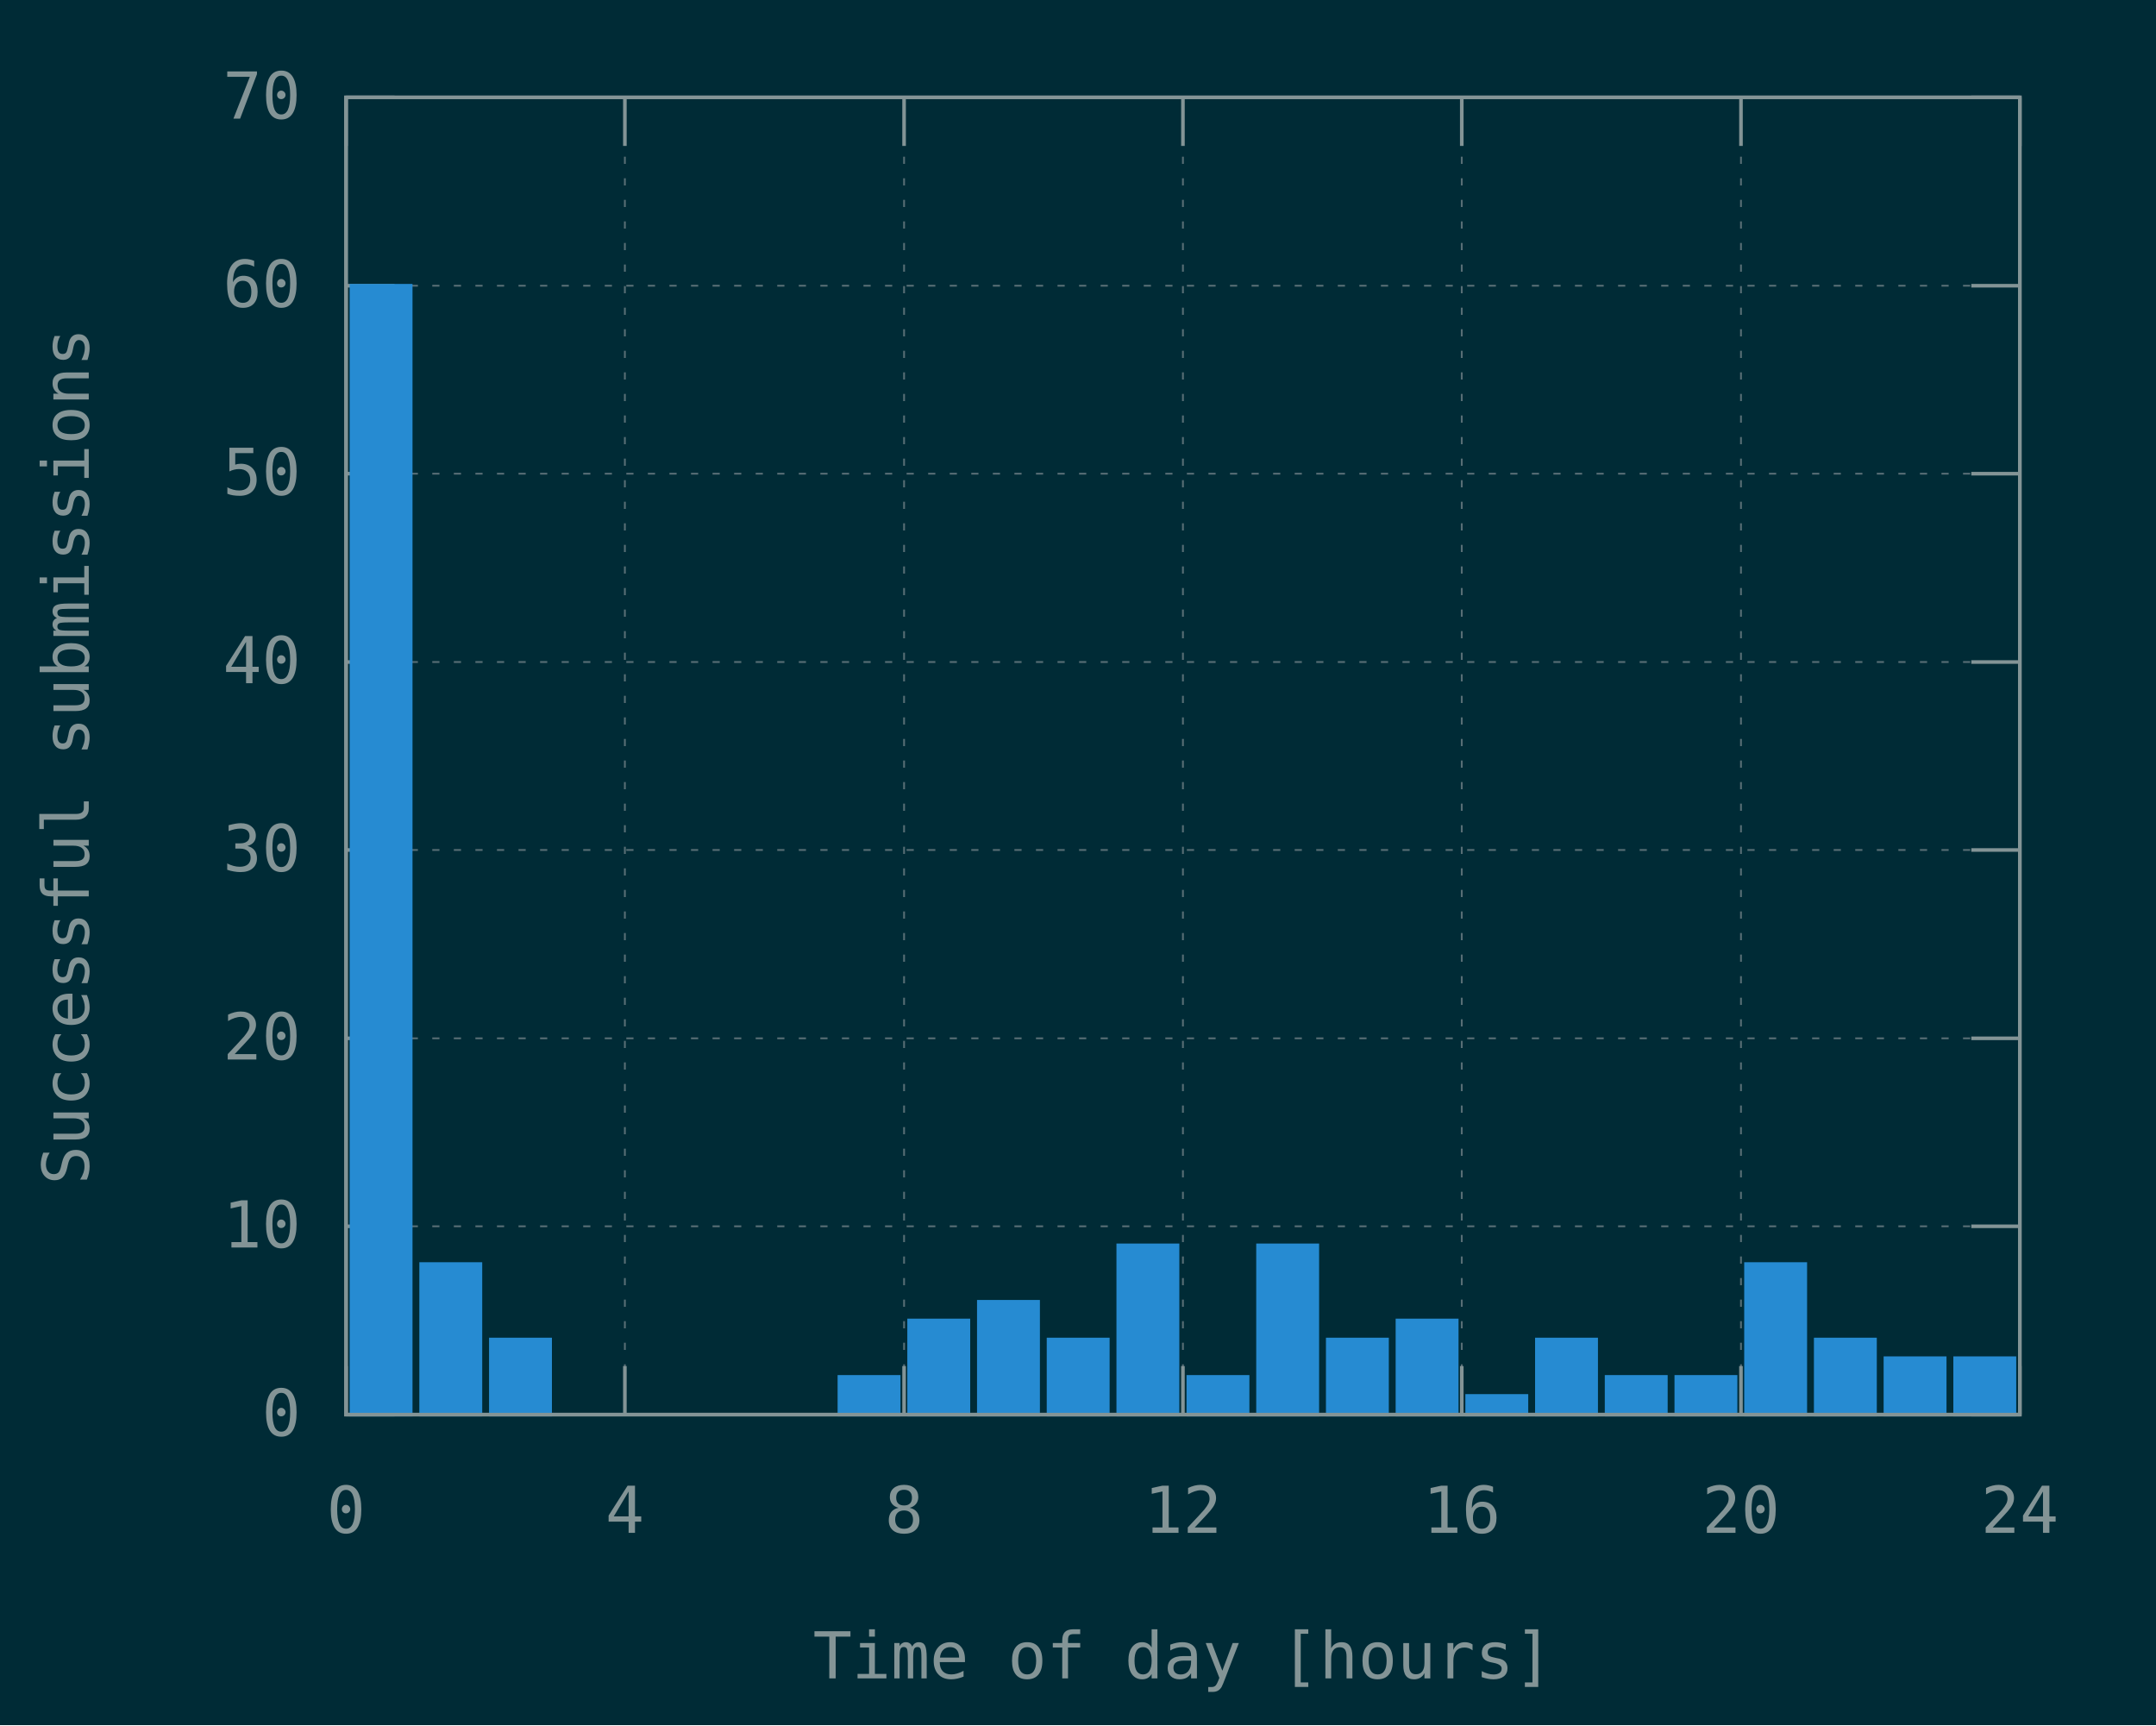
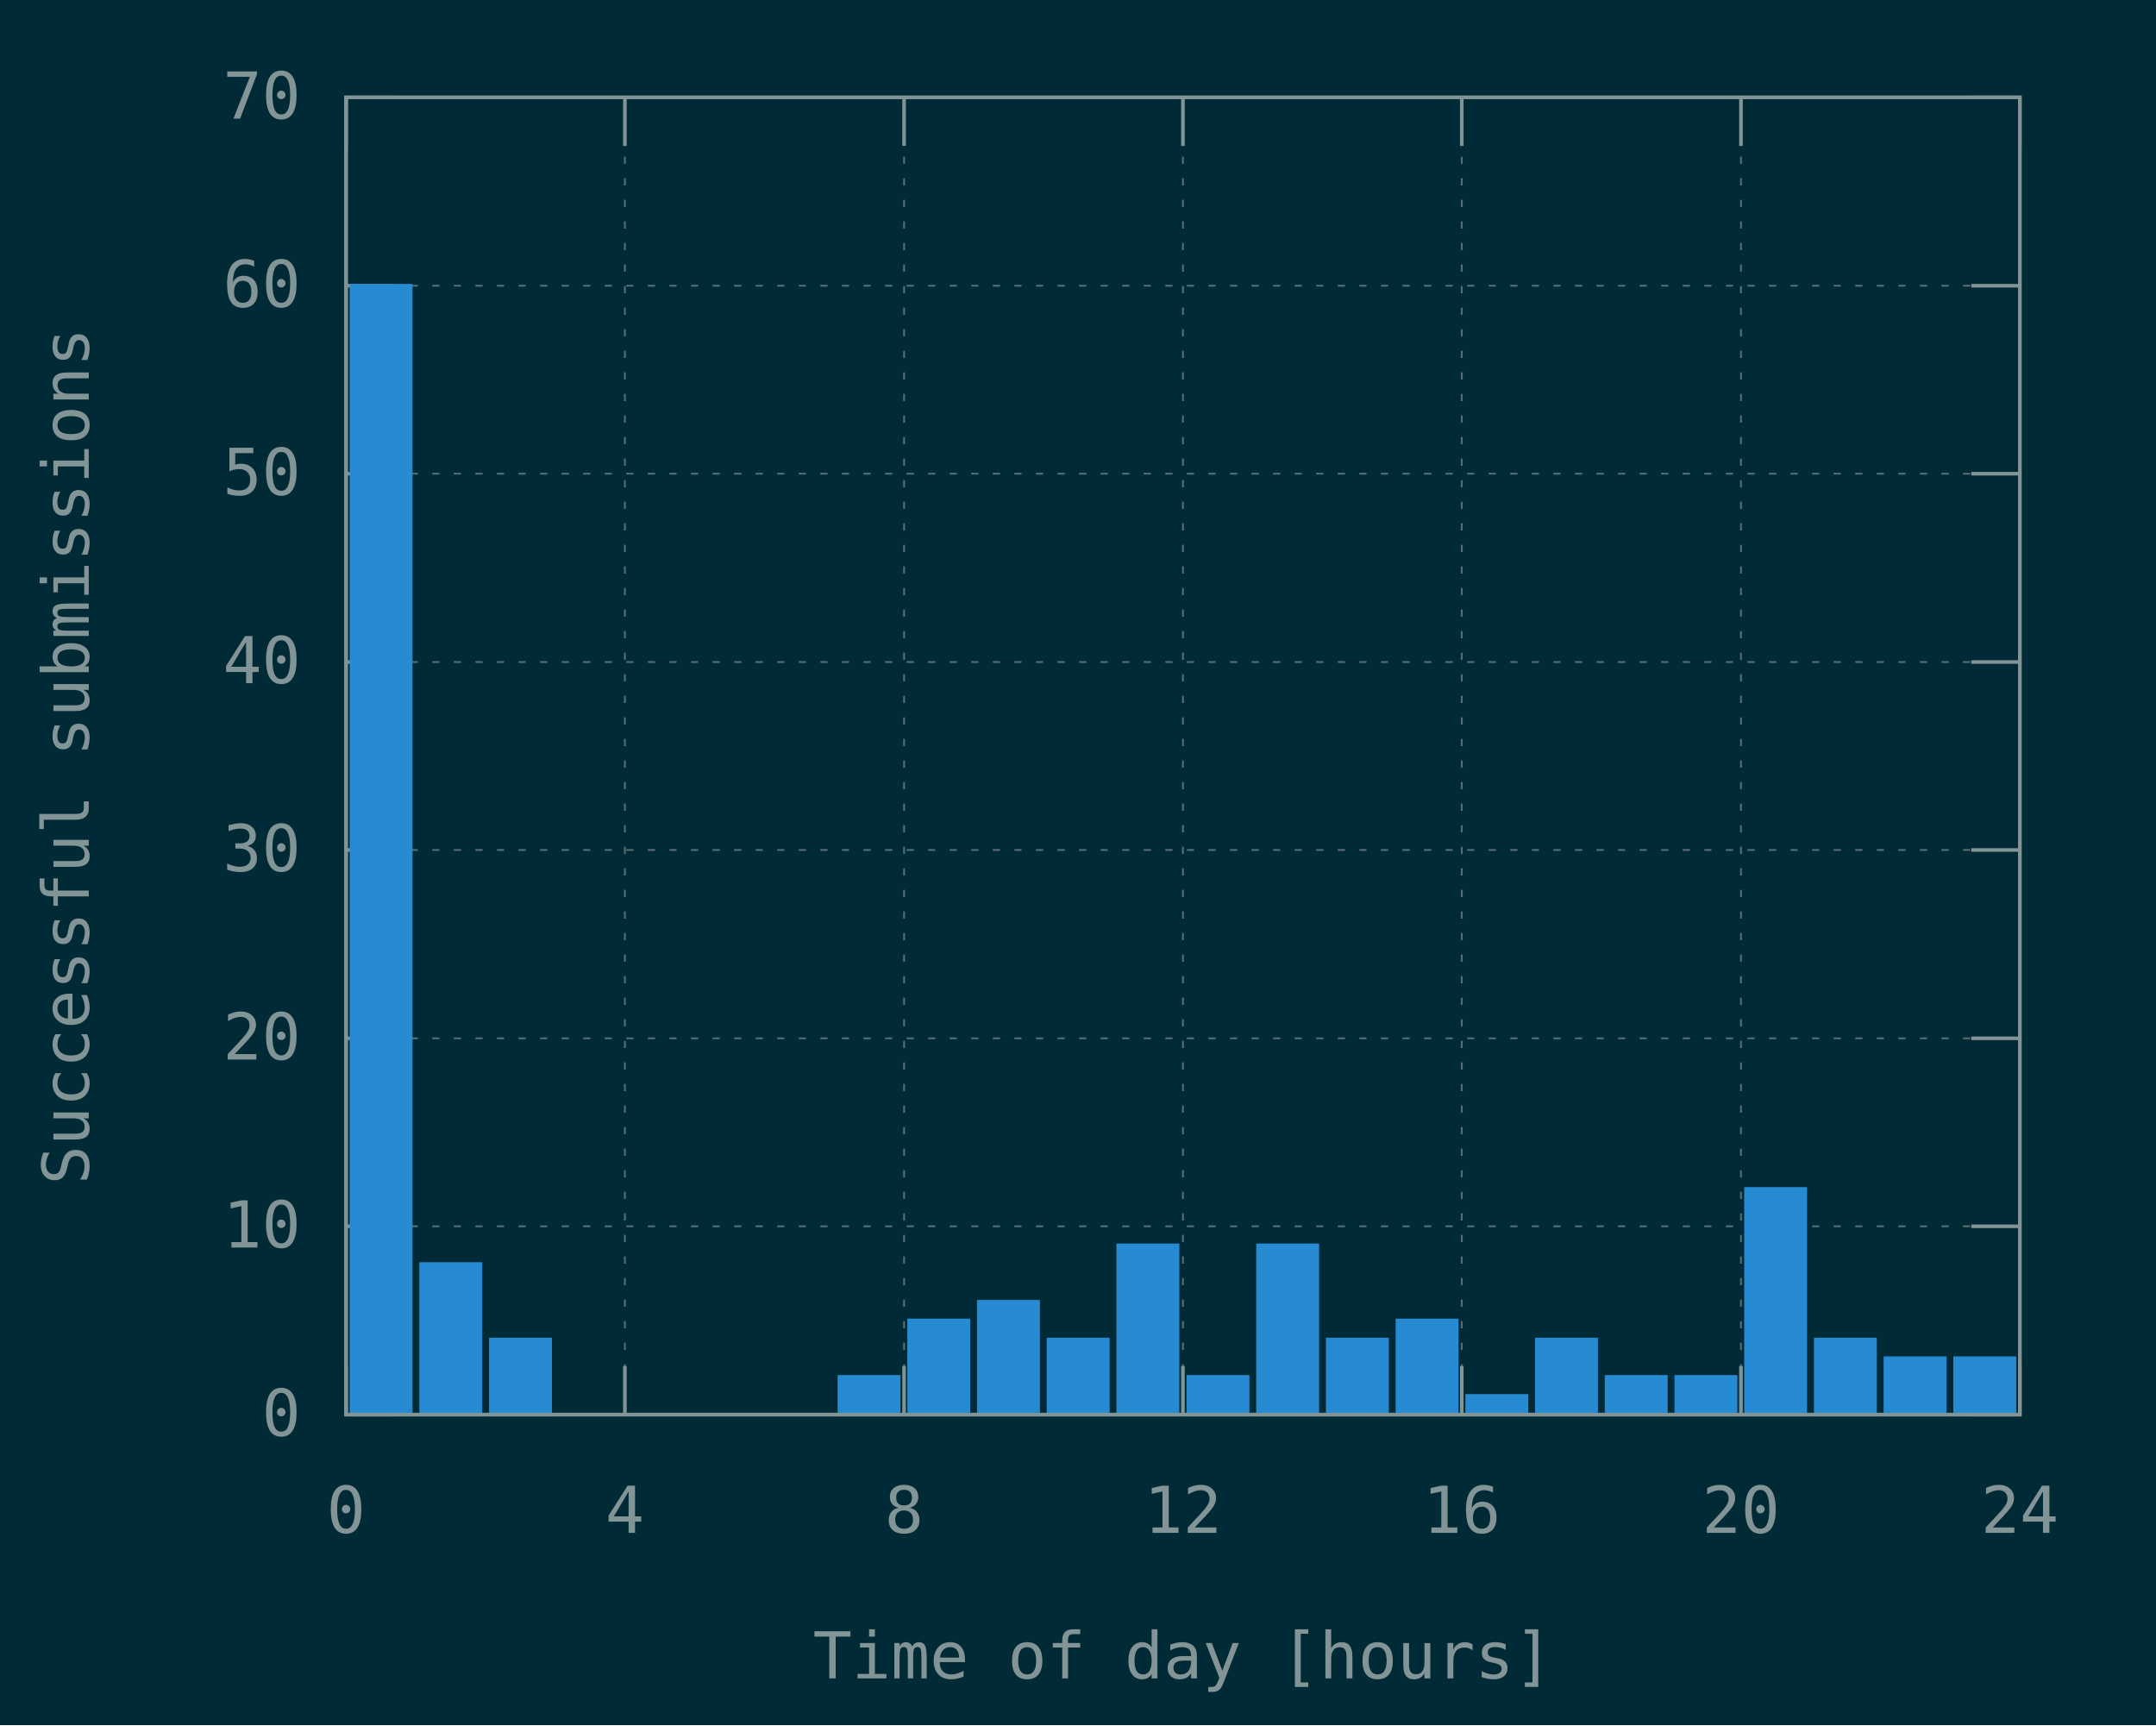
<svg xmlns="http://www.w3.org/2000/svg" xmlns:xlink="http://www.w3.org/1999/xlink" width="600" height="480" viewBox="0 0 600 480">
  <g id="gnuplot_canvas">
    <rect x="0" y="0" width="600" height="480" fill="#002b36" />
    <defs>
      <circle id="gpDot" r="0.5" stroke-width="0.5" stroke="currentColor" />
      <path id="gpPt0" stroke-width="0.148" stroke="currentColor" d="M-1,0 h2 M0,-1 v2" />
      <path id="gpPt1" stroke-width="0.148" stroke="currentColor" d="M-1,-1 L1,1 M1,-1 L-1,1" />
      <path id="gpPt2" stroke-width="0.148" stroke="currentColor" d="M-1,0 L1,0 M0,-1 L0,1 M-1,-1 L1,1 M-1,1 L1,-1" />
      <rect id="gpPt3" stroke-width="0.148" stroke="currentColor" x="-1" y="-1" width="2" height="2" />
      <rect id="gpPt4" stroke-width="0.148" stroke="currentColor" fill="currentColor" x="-1" y="-1" width="2" height="2" />
      <circle id="gpPt5" stroke-width="0.148" stroke="currentColor" cx="0" cy="0" r="1" />
      <use xlink:href="#gpPt5" id="gpPt6" fill="currentColor" stroke="none" />
      <path id="gpPt7" stroke-width="0.148" stroke="currentColor" d="M0,-1.33 L-1.33,0.67 L1.33,0.67 z" />
      <use xlink:href="#gpPt7" id="gpPt8" fill="currentColor" stroke="none" />
      <use xlink:href="#gpPt7" id="gpPt9" stroke="currentColor" transform="rotate(180)" />
      <use xlink:href="#gpPt9" id="gpPt10" fill="currentColor" stroke="none" />
      <use xlink:href="#gpPt3" id="gpPt11" stroke="currentColor" transform="rotate(45)" />
      <use xlink:href="#gpPt11" id="gpPt12" fill="currentColor" stroke="none" />
      <path id="gpPt13" stroke-width="0.148" stroke="currentColor" d="M0,1.330 L1.265,0.411 L0.782,-1.067 L-0.782,-1.076 L-1.265,0.411 z" />
      <use xlink:href="#gpPt13" id="gpPt14" fill="currentColor" stroke="none" />
      <filter id="textbox" filterUnits="objectBoundingBox" x="0" y="0" height="1" width="1">
        <feFlood flood-color="#002B36" flood-opacity="1" result="bgnd" />
        <feComposite in="SourceGraphic" in2="bgnd" operator="atop" />
      </filter>
      <filter id="greybox" filterUnits="objectBoundingBox" x="0" y="0" height="1" width="1">
        <feFlood flood-color="lightgrey" flood-opacity="1" result="grey" />
        <feComposite in="SourceGraphic" in2="grey" operator="atop" />
      </filter>
    </defs>
    <g fill="none" color="#002B36" stroke="currentColor" stroke-width="1.00" stroke-linecap="butt" stroke-linejoin="miter">
</g>
    <g fill="none" color="black" stroke="currentColor" stroke-width="1.00" stroke-linecap="butt" stroke-linejoin="miter">
</g>
    <g fill="none" color="black" stroke="rgb(131, 148, 150)" stroke-width="0.50" stroke-linecap="butt" stroke-linejoin="miter">
</g>
    <g fill="none" color="gray" stroke="currentColor" stroke-width="0.50" stroke-linecap="butt" stroke-linejoin="miter">
      <path stroke="rgb( 88, 110, 117)" stroke-dasharray="2,4" class="gridline" d="M96.3,393.6 L562.1,393.6  " />
    </g>
    <g fill="none" color="gray" stroke="rgb( 88, 110, 117)" stroke-width="1.00" stroke-linecap="butt" stroke-linejoin="miter">
</g>
    <g fill="none" color="black" stroke="currentColor" stroke-width="1.00" stroke-linecap="butt" stroke-linejoin="miter">
      <path stroke="rgb(131, 148, 150)" d="M96.3,393.6 L109.8,393.6 M562.1,393.6 L548.6,393.6  " />
      <g transform="translate(83.7,399.5)" stroke="none" fill="rgb(131,148,150)" font-family="Inconsolata" font-size="18.00" text-anchor="end">
        <text>
          <tspan font-family="Inconsolata"> 0</tspan>
        </text>
      </g>
    </g>
    <g fill="none" color="black" stroke="currentColor" stroke-width="1.00" stroke-linecap="butt" stroke-linejoin="miter">
</g>
    <g fill="none" color="black" stroke="rgb(131, 148, 150)" stroke-width="0.50" stroke-linecap="butt" stroke-linejoin="miter">
</g>
    <g fill="none" color="gray" stroke="currentColor" stroke-width="0.50" stroke-linecap="butt" stroke-linejoin="miter">
      <path stroke="rgb( 88, 110, 117)" stroke-dasharray="2,4" class="gridline" d="M96.3,341.2 L562.1,341.2  " />
    </g>
    <g fill="none" color="gray" stroke="rgb( 88, 110, 117)" stroke-width="1.00" stroke-linecap="butt" stroke-linejoin="miter">
</g>
    <g fill="none" color="black" stroke="currentColor" stroke-width="1.00" stroke-linecap="butt" stroke-linejoin="miter">
      <path stroke="rgb(131, 148, 150)" d="M96.3,341.2 L109.8,341.2 M562.1,341.2 L548.6,341.2  " />
      <g transform="translate(83.7,347.1)" stroke="none" fill="rgb(131,148,150)" font-family="Inconsolata" font-size="18.00" text-anchor="end">
        <text>
          <tspan font-family="Inconsolata"> 10</tspan>
        </text>
      </g>
    </g>
    <g fill="none" color="black" stroke="currentColor" stroke-width="1.00" stroke-linecap="butt" stroke-linejoin="miter">
</g>
    <g fill="none" color="black" stroke="rgb(131, 148, 150)" stroke-width="0.50" stroke-linecap="butt" stroke-linejoin="miter">
</g>
    <g fill="none" color="gray" stroke="currentColor" stroke-width="0.50" stroke-linecap="butt" stroke-linejoin="miter">
      <path stroke="rgb( 88, 110, 117)" stroke-dasharray="2,4" class="gridline" d="M96.3,288.9 L562.1,288.9  " />
    </g>
    <g fill="none" color="gray" stroke="rgb( 88, 110, 117)" stroke-width="1.00" stroke-linecap="butt" stroke-linejoin="miter">
</g>
    <g fill="none" color="black" stroke="currentColor" stroke-width="1.00" stroke-linecap="butt" stroke-linejoin="miter">
      <path stroke="rgb(131, 148, 150)" d="M96.3,288.9 L109.8,288.9 M562.1,288.9 L548.6,288.9  " />
      <g transform="translate(83.7,294.8)" stroke="none" fill="rgb(131,148,150)" font-family="Inconsolata" font-size="18.00" text-anchor="end">
        <text>
          <tspan font-family="Inconsolata"> 20</tspan>
        </text>
      </g>
    </g>
    <g fill="none" color="black" stroke="currentColor" stroke-width="1.00" stroke-linecap="butt" stroke-linejoin="miter">
</g>
    <g fill="none" color="black" stroke="rgb(131, 148, 150)" stroke-width="0.50" stroke-linecap="butt" stroke-linejoin="miter">
</g>
    <g fill="none" color="gray" stroke="currentColor" stroke-width="0.50" stroke-linecap="butt" stroke-linejoin="miter">
      <path stroke="rgb( 88, 110, 117)" stroke-dasharray="2,4" class="gridline" d="M96.3,236.5 L562.1,236.5  " />
    </g>
    <g fill="none" color="gray" stroke="rgb( 88, 110, 117)" stroke-width="1.00" stroke-linecap="butt" stroke-linejoin="miter">
</g>
    <g fill="none" color="black" stroke="currentColor" stroke-width="1.00" stroke-linecap="butt" stroke-linejoin="miter">
      <path stroke="rgb(131, 148, 150)" d="M96.3,236.5 L109.8,236.5 M562.1,236.5 L548.6,236.5  " />
      <g transform="translate(83.7,242.4)" stroke="none" fill="rgb(131,148,150)" font-family="Inconsolata" font-size="18.00" text-anchor="end">
        <text>
          <tspan font-family="Inconsolata"> 30</tspan>
        </text>
      </g>
    </g>
    <g fill="none" color="black" stroke="currentColor" stroke-width="1.00" stroke-linecap="butt" stroke-linejoin="miter">
</g>
    <g fill="none" color="black" stroke="rgb(131, 148, 150)" stroke-width="0.50" stroke-linecap="butt" stroke-linejoin="miter">
</g>
    <g fill="none" color="gray" stroke="currentColor" stroke-width="0.50" stroke-linecap="butt" stroke-linejoin="miter">
      <path stroke="rgb( 88, 110, 117)" stroke-dasharray="2,4" class="gridline" d="M96.3,184.2 L562.1,184.2  " />
    </g>
    <g fill="none" color="gray" stroke="rgb( 88, 110, 117)" stroke-width="1.00" stroke-linecap="butt" stroke-linejoin="miter">
</g>
    <g fill="none" color="black" stroke="currentColor" stroke-width="1.00" stroke-linecap="butt" stroke-linejoin="miter">
      <path stroke="rgb(131, 148, 150)" d="M96.3,184.2 L109.8,184.2 M562.1,184.2 L548.6,184.2  " />
      <g transform="translate(83.7,190.1)" stroke="none" fill="rgb(131,148,150)" font-family="Inconsolata" font-size="18.00" text-anchor="end">
        <text>
          <tspan font-family="Inconsolata"> 40</tspan>
        </text>
      </g>
    </g>
    <g fill="none" color="black" stroke="currentColor" stroke-width="1.00" stroke-linecap="butt" stroke-linejoin="miter">
</g>
    <g fill="none" color="black" stroke="rgb(131, 148, 150)" stroke-width="0.50" stroke-linecap="butt" stroke-linejoin="miter">
</g>
    <g fill="none" color="gray" stroke="currentColor" stroke-width="0.50" stroke-linecap="butt" stroke-linejoin="miter">
      <path stroke="rgb( 88, 110, 117)" stroke-dasharray="2,4" class="gridline" d="M96.3,131.8 L562.1,131.8  " />
    </g>
    <g fill="none" color="gray" stroke="rgb( 88, 110, 117)" stroke-width="1.00" stroke-linecap="butt" stroke-linejoin="miter">
</g>
    <g fill="none" color="black" stroke="currentColor" stroke-width="1.00" stroke-linecap="butt" stroke-linejoin="miter">
      <path stroke="rgb(131, 148, 150)" d="M96.3,131.8 L109.8,131.8 M562.1,131.8 L548.6,131.8  " />
      <g transform="translate(83.7,137.7)" stroke="none" fill="rgb(131,148,150)" font-family="Inconsolata" font-size="18.00" text-anchor="end">
        <text>
          <tspan font-family="Inconsolata"> 50</tspan>
        </text>
      </g>
    </g>
    <g fill="none" color="black" stroke="currentColor" stroke-width="1.00" stroke-linecap="butt" stroke-linejoin="miter">
</g>
    <g fill="none" color="black" stroke="rgb(131, 148, 150)" stroke-width="0.50" stroke-linecap="butt" stroke-linejoin="miter">
</g>
    <g fill="none" color="gray" stroke="currentColor" stroke-width="0.50" stroke-linecap="butt" stroke-linejoin="miter">
      <path stroke="rgb( 88, 110, 117)" stroke-dasharray="2,4" class="gridline" d="M96.3,79.5 L562.1,79.5  " />
    </g>
    <g fill="none" color="gray" stroke="rgb( 88, 110, 117)" stroke-width="1.00" stroke-linecap="butt" stroke-linejoin="miter">
</g>
    <g fill="none" color="black" stroke="currentColor" stroke-width="1.00" stroke-linecap="butt" stroke-linejoin="miter">
      <path stroke="rgb(131, 148, 150)" d="M96.3,79.5 L109.8,79.5 M562.1,79.5 L548.6,79.5  " />
      <g transform="translate(83.7,85.4)" stroke="none" fill="rgb(131,148,150)" font-family="Inconsolata" font-size="18.00" text-anchor="end">
        <text>
          <tspan font-family="Inconsolata"> 60</tspan>
        </text>
      </g>
    </g>
    <g fill="none" color="black" stroke="currentColor" stroke-width="1.00" stroke-linecap="butt" stroke-linejoin="miter">
</g>
    <g fill="none" color="black" stroke="rgb(131, 148, 150)" stroke-width="0.50" stroke-linecap="butt" stroke-linejoin="miter">
</g>
    <g fill="none" color="gray" stroke="currentColor" stroke-width="0.50" stroke-linecap="butt" stroke-linejoin="miter">
      <path stroke="rgb( 88, 110, 117)" stroke-dasharray="2,4" class="gridline" d="M96.3,27.1 L562.1,27.1  " />
    </g>
    <g fill="none" color="gray" stroke="rgb( 88, 110, 117)" stroke-width="1.00" stroke-linecap="butt" stroke-linejoin="miter">
</g>
    <g fill="none" color="black" stroke="currentColor" stroke-width="1.00" stroke-linecap="butt" stroke-linejoin="miter">
      <path stroke="rgb(131, 148, 150)" d="M96.3,27.1 L109.8,27.1 M562.1,27.1 L548.6,27.1  " />
      <g transform="translate(83.7,33.0)" stroke="none" fill="rgb(131,148,150)" font-family="Inconsolata" font-size="18.00" text-anchor="end">
        <text>
          <tspan font-family="Inconsolata"> 70</tspan>
        </text>
      </g>
    </g>
    <g fill="none" color="black" stroke="currentColor" stroke-width="1.00" stroke-linecap="butt" stroke-linejoin="miter">
</g>
    <g fill="none" color="black" stroke="rgb(131, 148, 150)" stroke-width="0.50" stroke-linecap="butt" stroke-linejoin="miter">
</g>
    <g fill="none" color="gray" stroke="currentColor" stroke-width="0.50" stroke-linecap="butt" stroke-linejoin="miter">
      <path stroke="rgb( 88, 110, 117)" stroke-dasharray="2,4" class="gridline" d="M96.3,393.6 L96.3,27.1  " />
    </g>
    <g fill="none" color="gray" stroke="rgb( 88, 110, 117)" stroke-width="1.00" stroke-linecap="butt" stroke-linejoin="miter">
</g>
    <g fill="none" color="black" stroke="currentColor" stroke-width="1.00" stroke-linecap="butt" stroke-linejoin="miter">
      <path stroke="rgb(131, 148, 150)" d="M96.3,393.6 L96.3,380.1 M96.3,27.1 L96.3,40.6  " />
      <g transform="translate(96.3,426.5)" stroke="none" fill="rgb(131,148,150)" font-family="Inconsolata" font-size="18.00" text-anchor="middle">
        <text>
          <tspan font-family="Inconsolata"> 0</tspan>
        </text>
      </g>
    </g>
    <g fill="none" color="black" stroke="currentColor" stroke-width="1.00" stroke-linecap="butt" stroke-linejoin="miter">
</g>
    <g fill="none" color="black" stroke="rgb(131, 148, 150)" stroke-width="0.50" stroke-linecap="butt" stroke-linejoin="miter">
</g>
    <g fill="none" color="gray" stroke="currentColor" stroke-width="0.50" stroke-linecap="butt" stroke-linejoin="miter">
      <path stroke="rgb( 88, 110, 117)" stroke-dasharray="2,4" class="gridline" d="M173.9,393.6 L173.9,27.1  " />
    </g>
    <g fill="none" color="gray" stroke="rgb( 88, 110, 117)" stroke-width="1.00" stroke-linecap="butt" stroke-linejoin="miter">
</g>
    <g fill="none" color="black" stroke="currentColor" stroke-width="1.00" stroke-linecap="butt" stroke-linejoin="miter">
      <path stroke="rgb(131, 148, 150)" d="M173.9,393.6 L173.9,380.1 M173.9,27.1 L173.9,40.6  " />
      <g transform="translate(173.9,426.5)" stroke="none" fill="rgb(131,148,150)" font-family="Inconsolata" font-size="18.00" text-anchor="middle">
        <text>
          <tspan font-family="Inconsolata"> 4</tspan>
        </text>
      </g>
    </g>
    <g fill="none" color="black" stroke="currentColor" stroke-width="1.00" stroke-linecap="butt" stroke-linejoin="miter">
</g>
    <g fill="none" color="black" stroke="rgb(131, 148, 150)" stroke-width="0.50" stroke-linecap="butt" stroke-linejoin="miter">
</g>
    <g fill="none" color="gray" stroke="currentColor" stroke-width="0.50" stroke-linecap="butt" stroke-linejoin="miter">
      <path stroke="rgb( 88, 110, 117)" stroke-dasharray="2,4" class="gridline" d="M251.6,393.6 L251.6,27.1  " />
    </g>
    <g fill="none" color="gray" stroke="rgb( 88, 110, 117)" stroke-width="1.00" stroke-linecap="butt" stroke-linejoin="miter">
</g>
    <g fill="none" color="black" stroke="currentColor" stroke-width="1.00" stroke-linecap="butt" stroke-linejoin="miter">
      <path stroke="rgb(131, 148, 150)" d="M251.6,393.6 L251.6,380.1 M251.6,27.1 L251.6,40.6  " />
      <g transform="translate(251.6,426.5)" stroke="none" fill="rgb(131,148,150)" font-family="Inconsolata" font-size="18.00" text-anchor="middle">
        <text>
          <tspan font-family="Inconsolata"> 8</tspan>
        </text>
      </g>
    </g>
    <g fill="none" color="black" stroke="currentColor" stroke-width="1.00" stroke-linecap="butt" stroke-linejoin="miter">
</g>
    <g fill="none" color="black" stroke="rgb(131, 148, 150)" stroke-width="0.50" stroke-linecap="butt" stroke-linejoin="miter">
</g>
    <g fill="none" color="gray" stroke="currentColor" stroke-width="0.50" stroke-linecap="butt" stroke-linejoin="miter">
      <path stroke="rgb( 88, 110, 117)" stroke-dasharray="2,4" class="gridline" d="M329.2,393.6 L329.2,27.1  " />
    </g>
    <g fill="none" color="gray" stroke="rgb( 88, 110, 117)" stroke-width="1.00" stroke-linecap="butt" stroke-linejoin="miter">
</g>
    <g fill="none" color="black" stroke="currentColor" stroke-width="1.00" stroke-linecap="butt" stroke-linejoin="miter">
      <path stroke="rgb(131, 148, 150)" d="M329.2,393.6 L329.2,380.1 M329.2,27.1 L329.2,40.6  " />
      <g transform="translate(329.2,426.5)" stroke="none" fill="rgb(131,148,150)" font-family="Inconsolata" font-size="18.00" text-anchor="middle">
        <text>
          <tspan font-family="Inconsolata"> 12</tspan>
        </text>
      </g>
    </g>
    <g fill="none" color="black" stroke="currentColor" stroke-width="1.00" stroke-linecap="butt" stroke-linejoin="miter">
</g>
    <g fill="none" color="black" stroke="rgb(131, 148, 150)" stroke-width="0.50" stroke-linecap="butt" stroke-linejoin="miter">
</g>
    <g fill="none" color="gray" stroke="currentColor" stroke-width="0.50" stroke-linecap="butt" stroke-linejoin="miter">
      <path stroke="rgb( 88, 110, 117)" stroke-dasharray="2,4" class="gridline" d="M406.8,393.6 L406.8,27.1  " />
    </g>
    <g fill="none" color="gray" stroke="rgb( 88, 110, 117)" stroke-width="1.00" stroke-linecap="butt" stroke-linejoin="miter">
</g>
    <g fill="none" color="black" stroke="currentColor" stroke-width="1.00" stroke-linecap="butt" stroke-linejoin="miter">
      <path stroke="rgb(131, 148, 150)" d="M406.8,393.6 L406.8,380.1 M406.8,27.1 L406.8,40.6  " />
      <g transform="translate(406.8,426.5)" stroke="none" fill="rgb(131,148,150)" font-family="Inconsolata" font-size="18.00" text-anchor="middle">
        <text>
          <tspan font-family="Inconsolata"> 16</tspan>
        </text>
      </g>
    </g>
    <g fill="none" color="black" stroke="currentColor" stroke-width="1.00" stroke-linecap="butt" stroke-linejoin="miter">
</g>
    <g fill="none" color="black" stroke="rgb(131, 148, 150)" stroke-width="0.50" stroke-linecap="butt" stroke-linejoin="miter">
</g>
    <g fill="none" color="gray" stroke="currentColor" stroke-width="0.50" stroke-linecap="butt" stroke-linejoin="miter">
      <path stroke="rgb( 88, 110, 117)" stroke-dasharray="2,4" class="gridline" d="M484.5,393.6 L484.5,40.6 L484.5,27.1  " />
    </g>
    <g fill="none" color="gray" stroke="rgb( 88, 110, 117)" stroke-width="1.00" stroke-linecap="butt" stroke-linejoin="miter">
</g>
    <g fill="none" color="black" stroke="currentColor" stroke-width="1.00" stroke-linecap="butt" stroke-linejoin="miter">
      <path stroke="rgb(131, 148, 150)" d="M484.5,393.6 L484.5,380.1 M484.5,27.1 L484.5,40.6  " />
      <g transform="translate(484.5,426.5)" stroke="none" fill="rgb(131,148,150)" font-family="Inconsolata" font-size="18.00" text-anchor="middle">
        <text>
          <tspan font-family="Inconsolata"> 20</tspan>
        </text>
      </g>
    </g>
    <g fill="none" color="black" stroke="currentColor" stroke-width="1.00" stroke-linecap="butt" stroke-linejoin="miter">
</g>
    <g fill="none" color="black" stroke="rgb(131, 148, 150)" stroke-width="0.50" stroke-linecap="butt" stroke-linejoin="miter">
</g>
    <g fill="none" color="gray" stroke="currentColor" stroke-width="0.50" stroke-linecap="butt" stroke-linejoin="miter">
      <path stroke="rgb( 88, 110, 117)" stroke-dasharray="2,4" class="gridline" d="M562.1,393.6 L562.1,27.1  " />
    </g>
    <g fill="none" color="gray" stroke="rgb( 88, 110, 117)" stroke-width="1.00" stroke-linecap="butt" stroke-linejoin="miter">
</g>
    <g fill="none" color="black" stroke="currentColor" stroke-width="1.00" stroke-linecap="butt" stroke-linejoin="miter">
      <path stroke="rgb(131, 148, 150)" d="M562.1,393.6 L562.1,380.1 M562.1,27.1 L562.1,40.6  " />
      <g transform="translate(562.1,426.5)" stroke="none" fill="rgb(131,148,150)" font-family="Inconsolata" font-size="18.00" text-anchor="middle">
        <text>
          <tspan font-family="Inconsolata"> 24</tspan>
        </text>
      </g>
    </g>
    <g fill="none" color="black" stroke="currentColor" stroke-width="1.00" stroke-linecap="butt" stroke-linejoin="miter">
</g>
    <g fill="none" color="black" stroke="currentColor" stroke-width="1.00" stroke-linecap="butt" stroke-linejoin="miter">
      <path stroke="rgb(131, 148, 150)" d="M96.3,27.1 L96.3,393.6 L562.1,393.6 L562.1,27.1 L96.3,27.1 Z  " />
    </g>
    <g fill="none" color="black" stroke="currentColor" stroke-width="1.00" stroke-linecap="butt" stroke-linejoin="miter">
      <g transform="translate(24.7,210.4) rotate(270)" stroke="none" fill="rgb(131,148,150)" font-family="Inconsolata" font-size="18.00" text-anchor="middle">
        <text>
          <tspan font-family="Inconsolata">Successful submissions</tspan>
        </text>
      </g>
    </g>
    <g fill="none" color="black" stroke="currentColor" stroke-width="1.00" stroke-linecap="butt" stroke-linejoin="miter">
      <g transform="translate(329.2,467.0)" stroke="none" fill="rgb(131,148,150)" font-family="Inconsolata" font-size="18.00" text-anchor="middle">
        <text>
          <tspan font-family="Inconsolata">Time of day [hours]</tspan>
        </text>
      </g>
    </g>
    <g fill="none" color="black" stroke="currentColor" stroke-width="1.00" stroke-linecap="butt" stroke-linejoin="miter">
</g>
    <g id="gnuplot_plot_1">
      <g fill="none" color="black" stroke="currentColor" stroke-width="1.00" stroke-linecap="butt" stroke-linejoin="miter">
        <g stroke="none" shape-rendering="crispEdges">
          <polygon fill="rgb( 38, 139, 210)" points="97.8,393.6 114.4,393.6 114.4,79.4 97.8,79.4 " />
        </g>
        <path stroke="rgb( 38, 139, 210)" d="M97.8,393.6 L97.8,79.5 L114.3,79.5 L114.3,393.6 L97.8,393.6 Z  " />
        <g stroke="none" shape-rendering="crispEdges">
          <polygon fill="rgb( 38, 139, 210)" points="117.2,393.6 133.8,393.6 133.8,351.6 117.2,351.6 " />
        </g>
        <path stroke="rgb( 38, 139, 210)" d="M117.2,393.6 L117.2,351.7 L133.7,351.7 L133.7,393.6 L117.2,393.6 Z  " />
        <g stroke="none" shape-rendering="crispEdges">
          <polygon fill="rgb( 38, 139, 210)" points="136.6,393.6 153.2,393.6 153.2,372.6 136.6,372.6 " />
        </g>
        <path stroke="rgb( 38, 139, 210)" d="M136.6,393.6 L136.6,372.7 L153.1,372.7 L153.1,393.6 L136.6,393.6 Z  " />
        <g stroke="none" shape-rendering="crispEdges">
          <polygon fill="rgb( 38, 139, 210)" points="233.6,393.6 250.2,393.6 250.2,383.0 233.6,383.0 " />
        </g>
        <path stroke="rgb( 38, 139, 210)" d="M233.6,393.6 L233.6,383.1 L250.1,383.1 L250.1,393.6 L233.6,393.6 Z  " />
        <g stroke="none" shape-rendering="crispEdges">
          <polygon fill="rgb( 38, 139, 210)" points="253.0,393.6 269.6,393.6 269.6,367.3 253.0,367.3 " />
        </g>
        <path stroke="rgb( 38, 139, 210)" d="M253.0,393.6 L253.0,367.4 L269.5,367.4 L269.5,393.6 L253.0,393.6 Z  " />
        <g stroke="none" shape-rendering="crispEdges">
          <polygon fill="rgb( 38, 139, 210)" points="272.4,393.6 289.0,393.6 289.0,362.1 272.4,362.1 " />
        </g>
        <path stroke="rgb( 38, 139, 210)" d="M272.4,393.6 L272.4,362.2 L288.9,362.2 L288.9,393.6 L272.4,393.6 Z  " />
        <g stroke="none" shape-rendering="crispEdges">
          <polygon fill="rgb( 38, 139, 210)" points="291.8,393.6 308.4,393.6 308.4,372.6 291.8,372.6 " />
        </g>
        <path stroke="rgb( 38, 139, 210)" d="M291.8,393.6 L291.8,372.7 L308.3,372.7 L308.3,393.6 L291.8,393.6 Z  " />
        <g stroke="none" shape-rendering="crispEdges">
          <polygon fill="rgb( 38, 139, 210)" points="311.2,393.6 327.8,393.6 327.8,346.4 311.2,346.4 " />
        </g>
        <path stroke="rgb( 38, 139, 210)" d="M311.2,393.6 L311.2,346.5 L327.7,346.5 L327.7,393.6 L311.2,393.6 Z  " />
        <g stroke="none" shape-rendering="crispEdges">
          <polygon fill="rgb( 38, 139, 210)" points="330.7,393.6 347.3,393.6 347.3,383.0 330.7,383.0 " />
        </g>
        <path stroke="rgb( 38, 139, 210)" d="M330.7,393.6 L330.7,383.1 L347.2,383.1 L347.2,393.6 L330.7,393.6 Z  " />
        <g stroke="none" shape-rendering="crispEdges">
          <polygon fill="rgb( 38, 139, 210)" points="350.1,393.6 366.7,393.6 366.7,346.4 350.1,346.4 " />
        </g>
        <path stroke="rgb( 38, 139, 210)" d="M350.1,393.6 L350.1,346.5 L366.6,346.5 L366.6,393.6 L350.1,393.6 Z  " />
        <g stroke="none" shape-rendering="crispEdges">
          <polygon fill="rgb( 38, 139, 210)" points="369.5,393.6 386.1,393.6 386.1,372.6 369.5,372.6 " />
        </g>
        <path stroke="rgb( 38, 139, 210)" d="M369.5,393.6 L369.5,372.7 L386.0,372.7 L386.0,393.6 L369.5,393.6 Z  " />
        <g stroke="none" shape-rendering="crispEdges">
          <polygon fill="rgb( 38, 139, 210)" points="388.9,393.6 405.5,393.6 405.5,367.3 388.9,367.3 " />
        </g>
        <path stroke="rgb( 38, 139, 210)" d="M388.9,393.6 L388.9,367.4 L405.4,367.4 L405.4,393.6 L388.9,393.6 Z  " />
        <g stroke="none" shape-rendering="crispEdges">
          <polygon fill="rgb( 38, 139, 210)" points="408.3,393.6 424.9,393.6 424.9,388.3 408.3,388.3 " />
        </g>
        <path stroke="rgb( 38, 139, 210)" d="M408.3,393.6 L408.3,388.4 L424.8,388.4 L424.8,393.6 L408.3,393.6 Z  " />
        <g stroke="none" shape-rendering="crispEdges">
          <polygon fill="rgb( 38, 139, 210)" points="427.7,393.6 444.3,393.6 444.3,372.6 427.7,372.6 " />
        </g>
        <path stroke="rgb( 38, 139, 210)" d="M427.7,393.6 L427.7,372.7 L444.2,372.7 L444.2,393.6 L427.7,393.6 Z  " />
        <g stroke="none" shape-rendering="crispEdges">
          <polygon fill="rgb( 38, 139, 210)" points="447.1,393.6 463.7,393.6 463.7,383.0 447.1,383.0 " />
        </g>
        <path stroke="rgb( 38, 139, 210)" d="M447.1,393.6 L447.1,383.1 L463.6,383.1 L463.6,393.6 L447.1,393.6 Z  " />
        <g stroke="none" shape-rendering="crispEdges">
          <polygon fill="rgb( 38, 139, 210)" points="466.5,393.6 483.1,393.6 483.1,383.0 466.5,383.0 " />
        </g>
        <path stroke="rgb( 38, 139, 210)" d="M466.5,393.6 L466.5,383.1 L483.0,383.1 L483.0,393.6 L466.5,393.6 Z  " />
        <g stroke="none" shape-rendering="crispEdges">
-           <polygon fill="rgb( 38, 139, 210)" points="485.9,393.6 502.5,393.6 502.5,351.6 485.9,351.6 " />
-         </g>
-         <path stroke="rgb( 38, 139, 210)" d="M485.9,393.6 L485.9,351.7 L502.4,351.7 L502.4,393.6 L485.9,393.6 Z  " />
+           <polygon fill="rgb( 38, 139, 210)" points="485.9,393.6 502.5,393.6 502.5,330.7 485.9,330.7 " />
+         </g>
+         <path stroke="rgb( 38, 139, 210)" d="M485.9,393.6 L485.9,330.8 L502.4,330.8 L502.4,393.6 L485.9,393.6 Z  " />
        <g stroke="none" shape-rendering="crispEdges">
          <polygon fill="rgb( 38, 139, 210)" points="505.3,393.6 521.9,393.6 521.9,372.6 505.3,372.6 " />
        </g>
        <path stroke="rgb( 38, 139, 210)" d="M505.3,393.6 L505.3,372.7 L521.8,372.7 L521.8,393.6 L505.3,393.6 Z  " />
        <g stroke="none" shape-rendering="crispEdges">
          <polygon fill="rgb( 38, 139, 210)" points="524.7,393.6 541.3,393.6 541.3,377.8 524.7,377.8 " />
        </g>
        <path stroke="rgb( 38, 139, 210)" d="M524.7,393.6 L524.7,377.9 L541.2,377.9 L541.2,393.6 L524.7,393.6 Z  " />
        <g stroke="none" shape-rendering="crispEdges">
          <polygon fill="rgb( 38, 139, 210)" points="544.1,393.6 560.7,393.6 560.7,377.8 544.1,377.8 " />
        </g>
        <path stroke="rgb( 38, 139, 210)" d="M544.1,393.6 L544.1,377.9 L560.6,377.9 L560.6,393.6 L544.1,393.6 Z  " />
      </g>
    </g>
    <g fill="none" color="#002B36" stroke="rgb( 38, 139, 210)" stroke-width="2.00" stroke-linecap="butt" stroke-linejoin="miter">
</g>
    <g fill="none" color="black" stroke="currentColor" stroke-width="2.00" stroke-linecap="butt" stroke-linejoin="miter">
</g>
    <g fill="none" color="black" stroke="black" stroke-width="1.00" stroke-linecap="butt" stroke-linejoin="miter">
</g>
    <g fill="none" color="black" stroke="currentColor" stroke-width="1.00" stroke-linecap="butt" stroke-linejoin="miter">
      <path stroke="rgb(131, 148, 150)" d="M96.3,27.1 L96.3,393.6 L562.1,393.6 L562.1,27.1 L96.3,27.1 Z  " />
    </g>
    <g fill="none" color="black" stroke="currentColor" stroke-width="1.00" stroke-linecap="butt" stroke-linejoin="miter">
</g>
  </g>
</svg>
